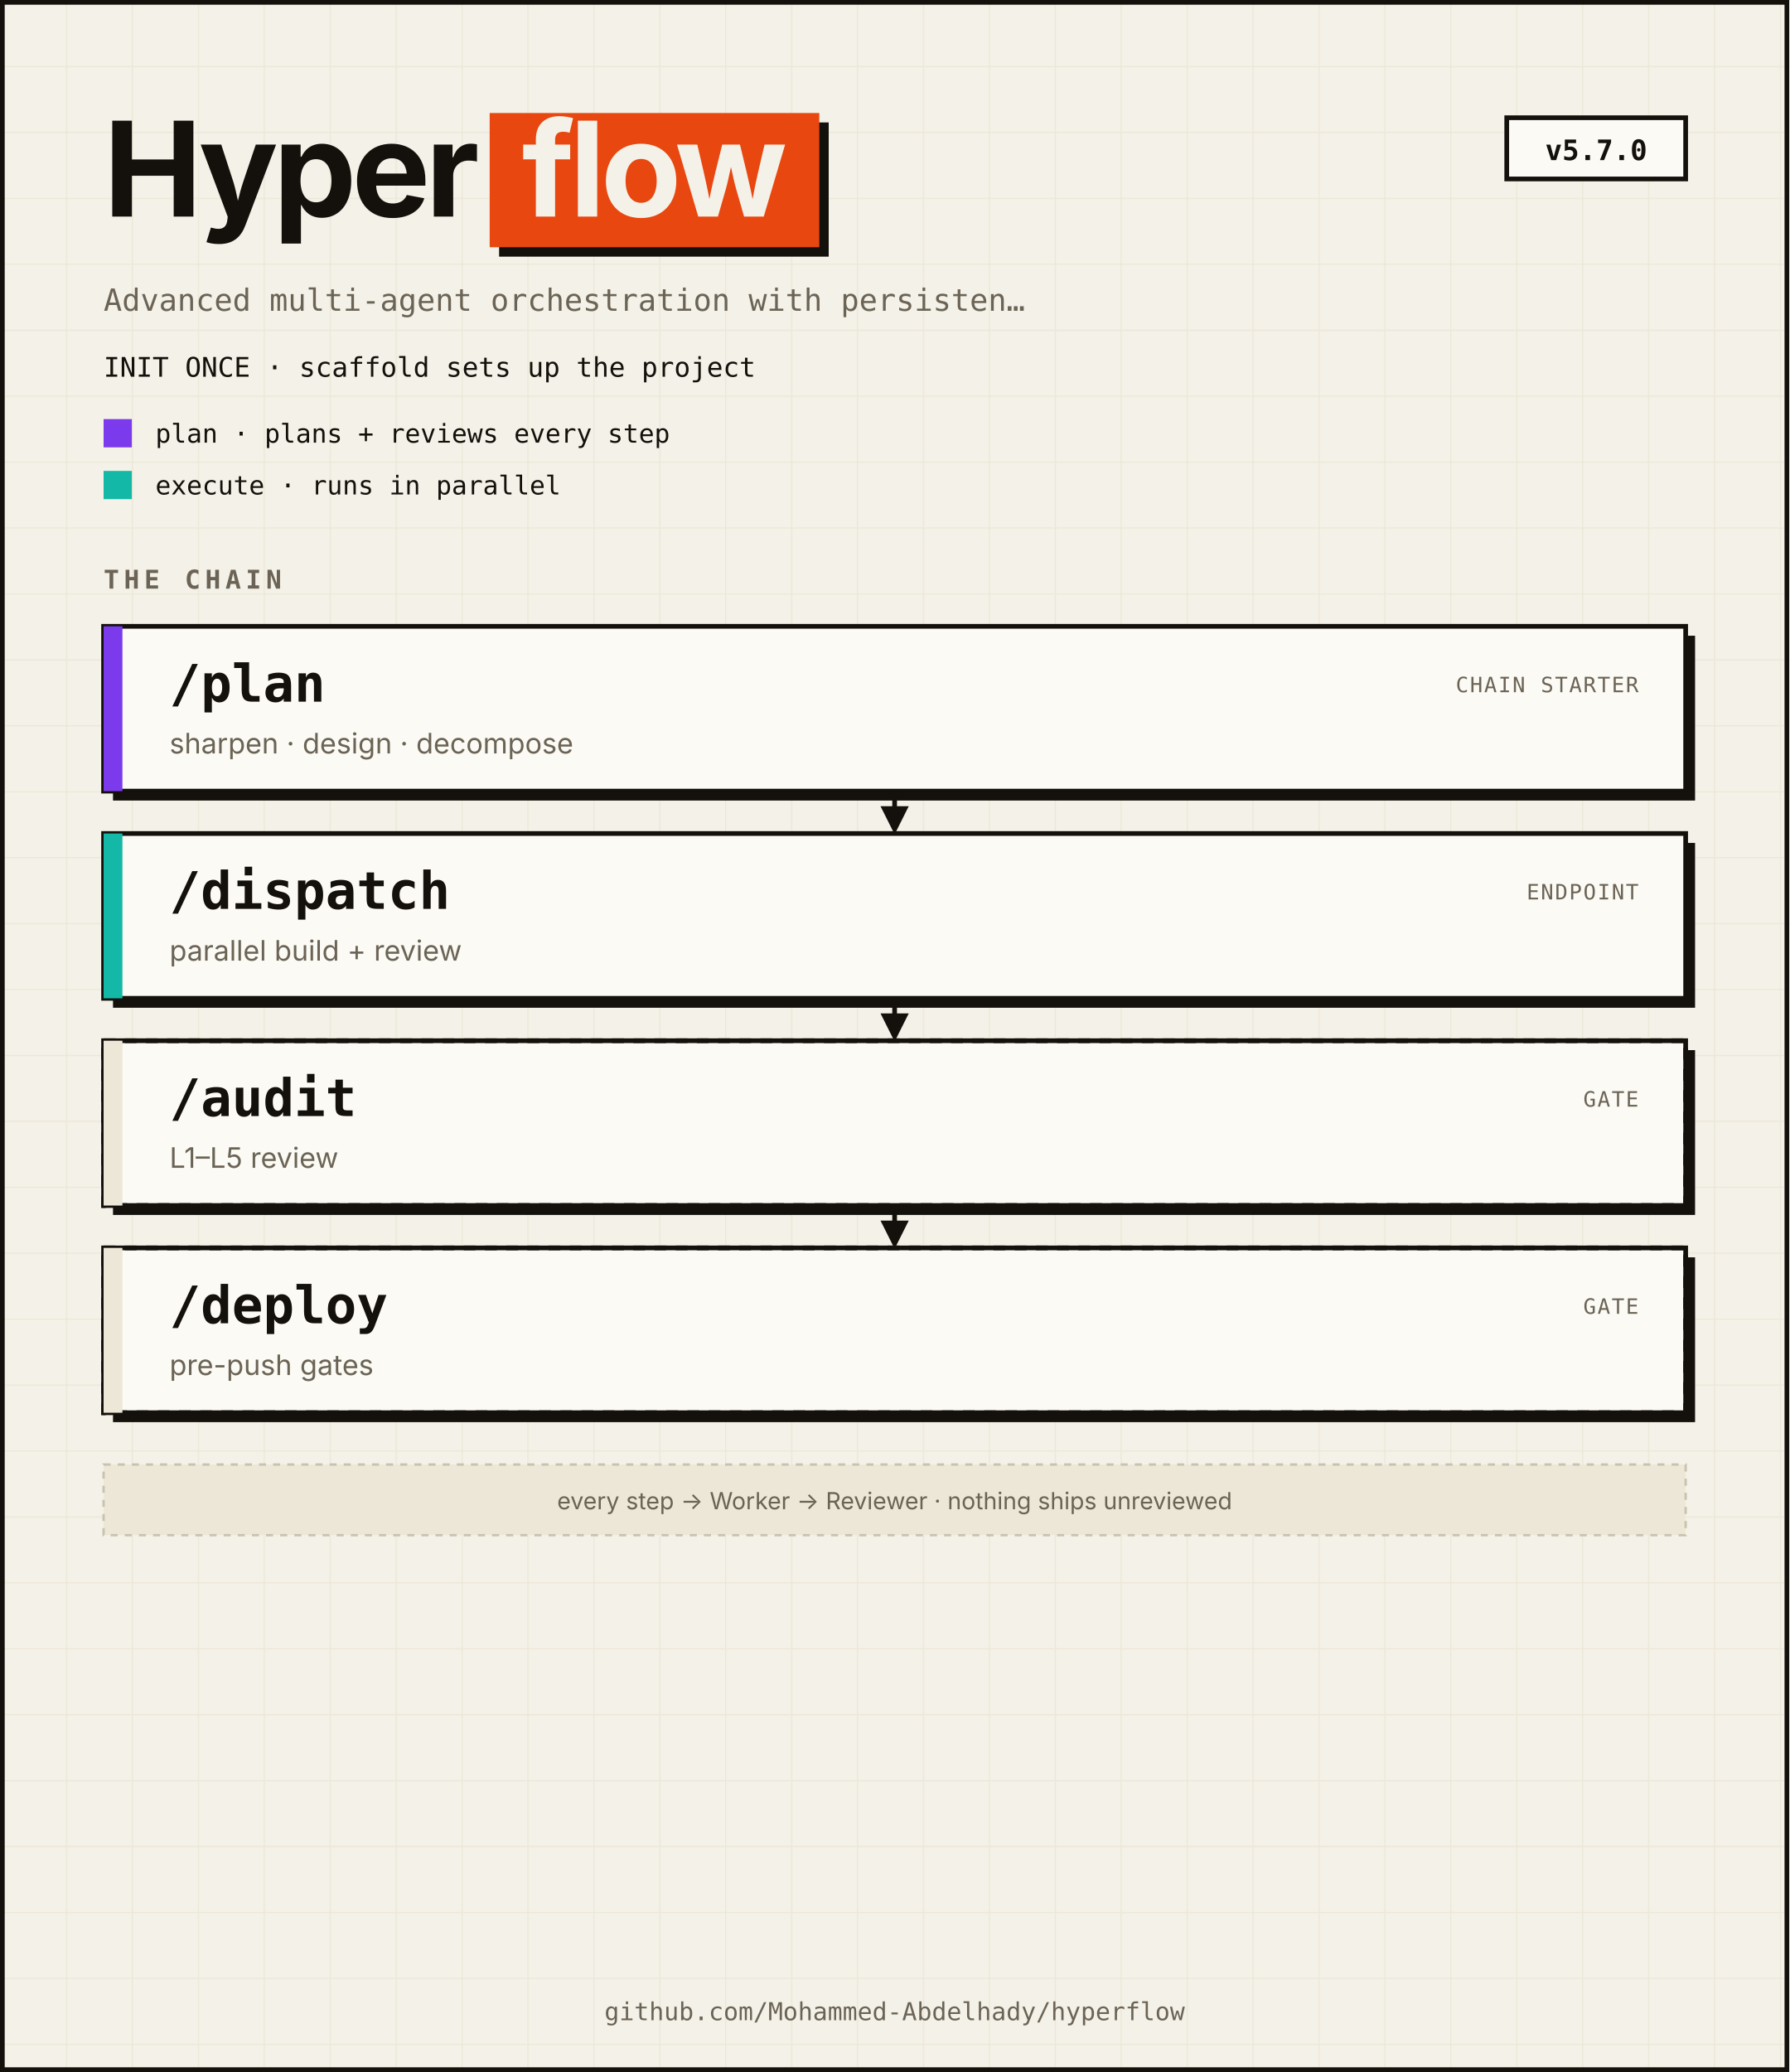
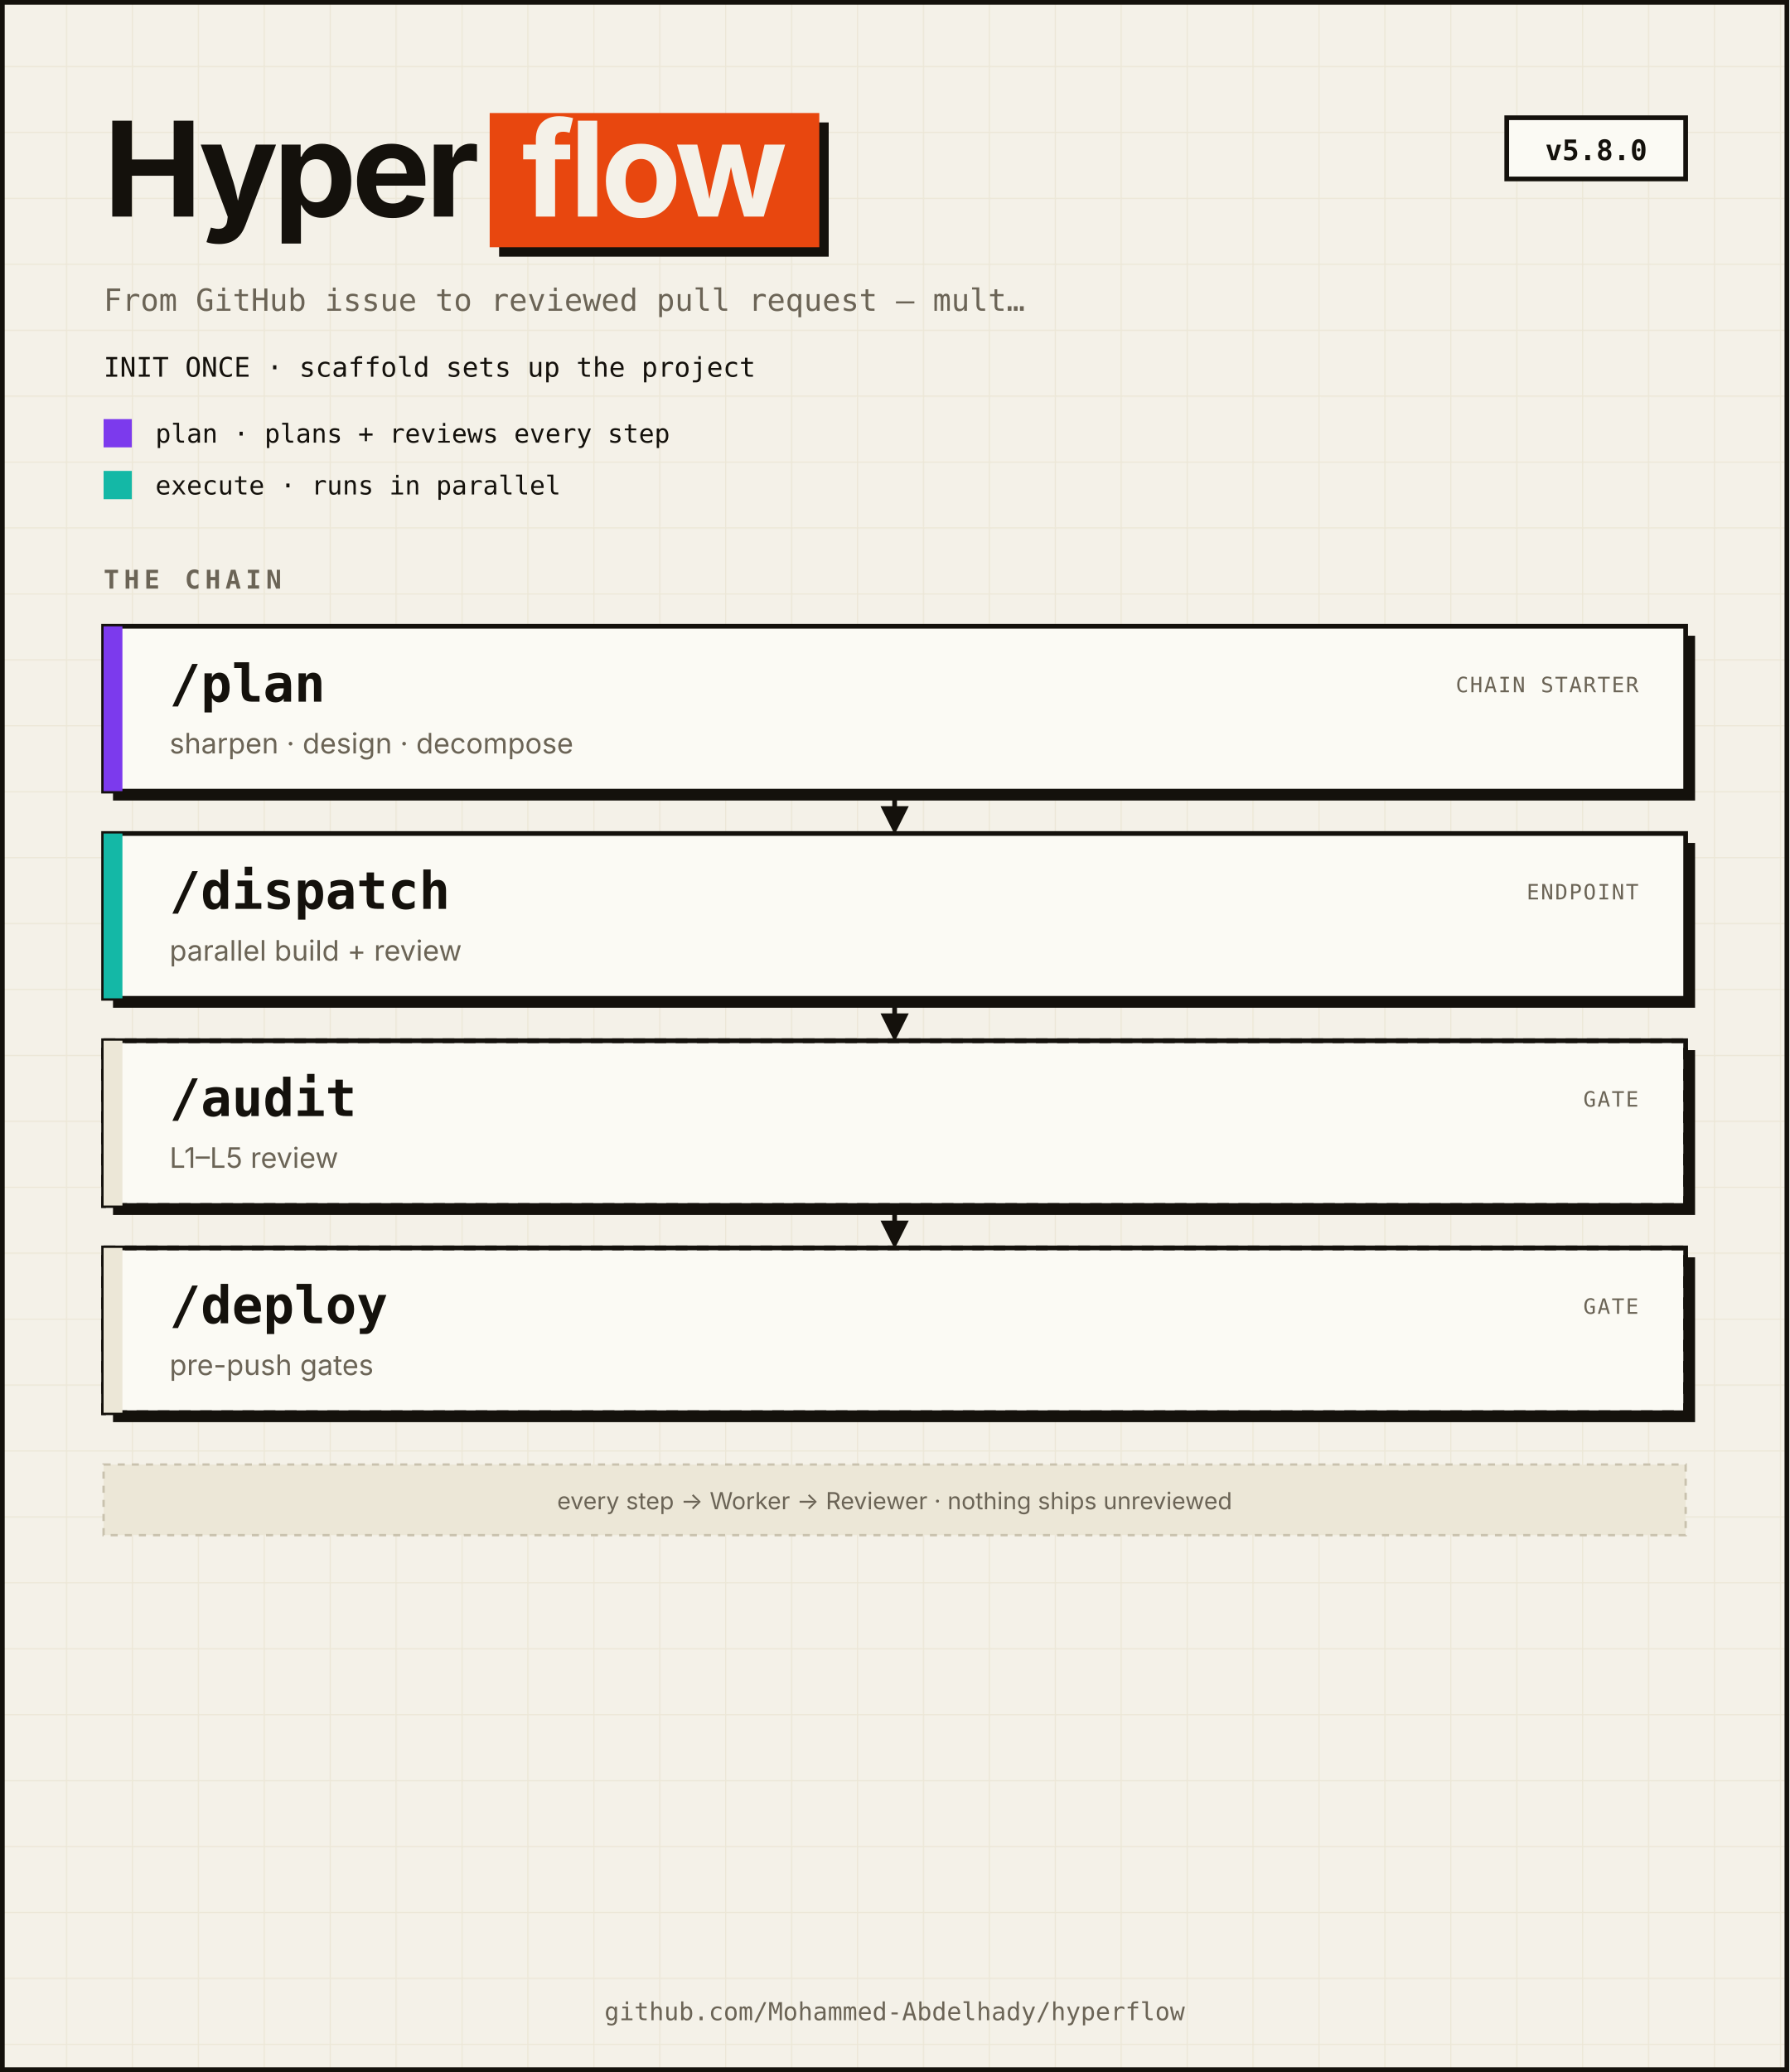
<svg xmlns="http://www.w3.org/2000/svg" viewBox="0 0 760 880" width="760" height="880" role="img" aria-labelledby="t d" font-family="'Space Grotesk', ui-sans-serif, -apple-system, BlinkMacSystemFont, system-ui, sans-serif">
  <defs>
    <pattern id="grid" width="28" height="28" patternUnits="userSpaceOnUse">
      <path d="M28 0 L0 0 0 28" fill="none" stroke="#ECE7D7" stroke-width="1" />
    </pattern>
    <marker id="arr" viewBox="0 0 10 10" refX="8" refY="5" markerWidth="6" markerHeight="6" orient="auto">
      <path d="M0,0 L10,5 L0,10 Z" fill="#14110C" />
    </marker>
  </defs>
  <rect x="0" y="0" width="760" height="880" fill="#F4F1E8" />
  <rect x="0" y="0" width="760" height="880" fill="url(#grid)" />
  <rect x="1" y="1" width="758" height="878" fill="none" stroke="#14110C" stroke-width="2" />
  <text x="44" y="92" fill="#14110C" font-size="56" font-weight="700" text-anchor="start" letter-spacing="-2">Hyper</text>
  <rect x="212" y="52" width="140" height="57" fill="#14110C" />
  <rect x="208" y="48" width="140" height="57" fill="#E8470F" />
  <text x="278.0" y="92" fill="#F4F1E8" font-size="56" font-weight="700" text-anchor="middle" letter-spacing="-2">flow</text>
  <rect x="640" y="50" width="76" height="26" fill="#FBFAF4" stroke="#14110C" stroke-width="2" />
-   <text x="678.0" y="68" fill="#14110C" font-size="12" font-weight="700" text-anchor="middle" font-family="'JetBrains Mono', ui-monospace, SFMono-Regular, Menlo, monospace">v5.7.0</text>
-   <text x="44" y="132" fill="#6B6456" font-size="13" font-weight="400" text-anchor="start" font-family="'JetBrains Mono', ui-monospace, SFMono-Regular, Menlo, monospace">Advanced multi-agent orchestration with persisten…</text>
+   <text x="678.0" y="68" fill="#14110C" font-size="12" font-weight="700" text-anchor="middle" font-family="'JetBrains Mono', ui-monospace, SFMono-Regular, Menlo, monospace">v5.8.0</text>
+   <text x="44" y="132" fill="#6B6456" font-size="13" font-weight="400" text-anchor="start" font-family="'JetBrains Mono', ui-monospace, SFMono-Regular, Menlo, monospace">From GitHub issue to reviewed pull request — mult…</text>
  <text x="44" y="160" fill="#14110C" font-size="11.5" font-weight="400" text-anchor="start" font-family="'JetBrains Mono', ui-monospace, SFMono-Regular, Menlo, monospace">INIT ONCE · scaffold sets up the project</text>
  <rect x="44" y="178" width="12" height="12" fill="#7C3AED" />
  <text x="66" y="188" fill="#14110C" font-size="11" font-weight="400" text-anchor="start" font-family="'JetBrains Mono', ui-monospace, SFMono-Regular, Menlo, monospace">plan · plans + reviews every step</text>
  <rect x="44" y="200" width="12" height="12" fill="#14B8A6" />
  <text x="66" y="210" fill="#14110C" font-size="11" font-weight="400" text-anchor="start" font-family="'JetBrains Mono', ui-monospace, SFMono-Regular, Menlo, monospace">execute · runs in parallel</text>
  <text x="44" y="250" fill="#6B6456" font-size="11" font-weight="700" text-anchor="start" font-family="'JetBrains Mono', ui-monospace, SFMono-Regular, Menlo, monospace" letter-spacing="2">THE CHAIN</text>
  <rect x="48" y="270" width="672" height="70" fill="#14110C" />
  <rect x="44" y="266" width="672" height="70" fill="#FBFAF4" stroke="#14110C" stroke-width="2" />
  <rect x="44" y="266" width="8" height="70" fill="#7C3AED" />
  <text x="72" y="298" fill="#14110C" font-size="22" font-weight="700" text-anchor="start" font-family="'JetBrains Mono', ui-monospace, SFMono-Regular, Menlo, monospace">/plan</text>
  <text x="72" y="320" fill="#6B6456" font-size="12" font-weight="400" text-anchor="start">sharpen · design · decompose</text>
  <text x="696" y="294" fill="#6B6456" font-size="9" font-weight="400" text-anchor="end" font-family="'JetBrains Mono', ui-monospace, SFMono-Regular, Menlo, monospace" letter-spacing="0.6">CHAIN STARTER</text>
  <line x1="380.0" y1="338" x2="380.0" y2="352" stroke="#14110C" stroke-width="2" marker-end="url(#arr)" />
  <rect x="48" y="358" width="672" height="70" fill="#14110C" />
  <rect x="44" y="354" width="672" height="70" fill="#FBFAF4" stroke="#14110C" stroke-width="2" />
  <rect x="44" y="354" width="8" height="70" fill="#14B8A6" />
  <text x="72" y="386" fill="#14110C" font-size="22" font-weight="700" text-anchor="start" font-family="'JetBrains Mono', ui-monospace, SFMono-Regular, Menlo, monospace">/dispatch</text>
  <text x="72" y="408" fill="#6B6456" font-size="12" font-weight="400" text-anchor="start">parallel build + review</text>
  <text x="696" y="382" fill="#6B6456" font-size="9" font-weight="400" text-anchor="end" font-family="'JetBrains Mono', ui-monospace, SFMono-Regular, Menlo, monospace" letter-spacing="0.6">ENDPOINT</text>
  <line x1="380.0" y1="426" x2="380.0" y2="440" stroke="#14110C" stroke-width="2" marker-end="url(#arr)" />
  <rect x="48" y="446" width="672" height="70" fill="#14110C" />
  <rect x="44" y="442" width="672" height="70" fill="#FBFAF4" stroke="#14110C" stroke-width="2" />
  <rect x="44" y="442" width="672" height="70" fill="none" stroke="#14110C" stroke-width="2" stroke-dasharray="5 4" />
  <rect x="44" y="442" width="8" height="70" fill="#ECE7D7" />
  <text x="72" y="474" fill="#14110C" font-size="22" font-weight="700" text-anchor="start" font-family="'JetBrains Mono', ui-monospace, SFMono-Regular, Menlo, monospace">/audit</text>
  <text x="72" y="496" fill="#6B6456" font-size="12" font-weight="400" text-anchor="start">L1–L5 review</text>
  <text x="696" y="470" fill="#6B6456" font-size="9" font-weight="400" text-anchor="end" font-family="'JetBrains Mono', ui-monospace, SFMono-Regular, Menlo, monospace" letter-spacing="0.6">GATE</text>
  <line x1="380.0" y1="514" x2="380.0" y2="528" stroke="#14110C" stroke-width="2" marker-end="url(#arr)" />
  <rect x="48" y="534" width="672" height="70" fill="#14110C" />
  <rect x="44" y="530" width="672" height="70" fill="#FBFAF4" stroke="#14110C" stroke-width="2" />
  <rect x="44" y="530" width="672" height="70" fill="none" stroke="#14110C" stroke-width="2" stroke-dasharray="5 4" />
  <rect x="44" y="530" width="8" height="70" fill="#ECE7D7" />
  <text x="72" y="562" fill="#14110C" font-size="22" font-weight="700" text-anchor="start" font-family="'JetBrains Mono', ui-monospace, SFMono-Regular, Menlo, monospace">/deploy</text>
  <text x="72" y="584" fill="#6B6456" font-size="12" font-weight="400" text-anchor="start">pre-push gates</text>
  <text x="696" y="558" fill="#6B6456" font-size="9" font-weight="400" text-anchor="end" font-family="'JetBrains Mono', ui-monospace, SFMono-Regular, Menlo, monospace" letter-spacing="0.6">GATE</text>
  <rect x="44" y="622" width="672" height="30" fill="#ECE7D7" stroke="#C9C2AE" stroke-width="1" stroke-dasharray="3 3" />
  <text x="380.0" y="641" fill="#6B6456" font-size="10" font-weight="400" text-anchor="middle">every step → Worker → Reviewer · nothing ships unreviewed</text>
  <text x="380.0" y="858" fill="#6B6456" font-size="10.5" font-weight="400" text-anchor="middle" font-family="'JetBrains Mono', ui-monospace, SFMono-Regular, Menlo, monospace">github.com/Mohammed-Abdelhady/hyperflow</text>
</svg>
